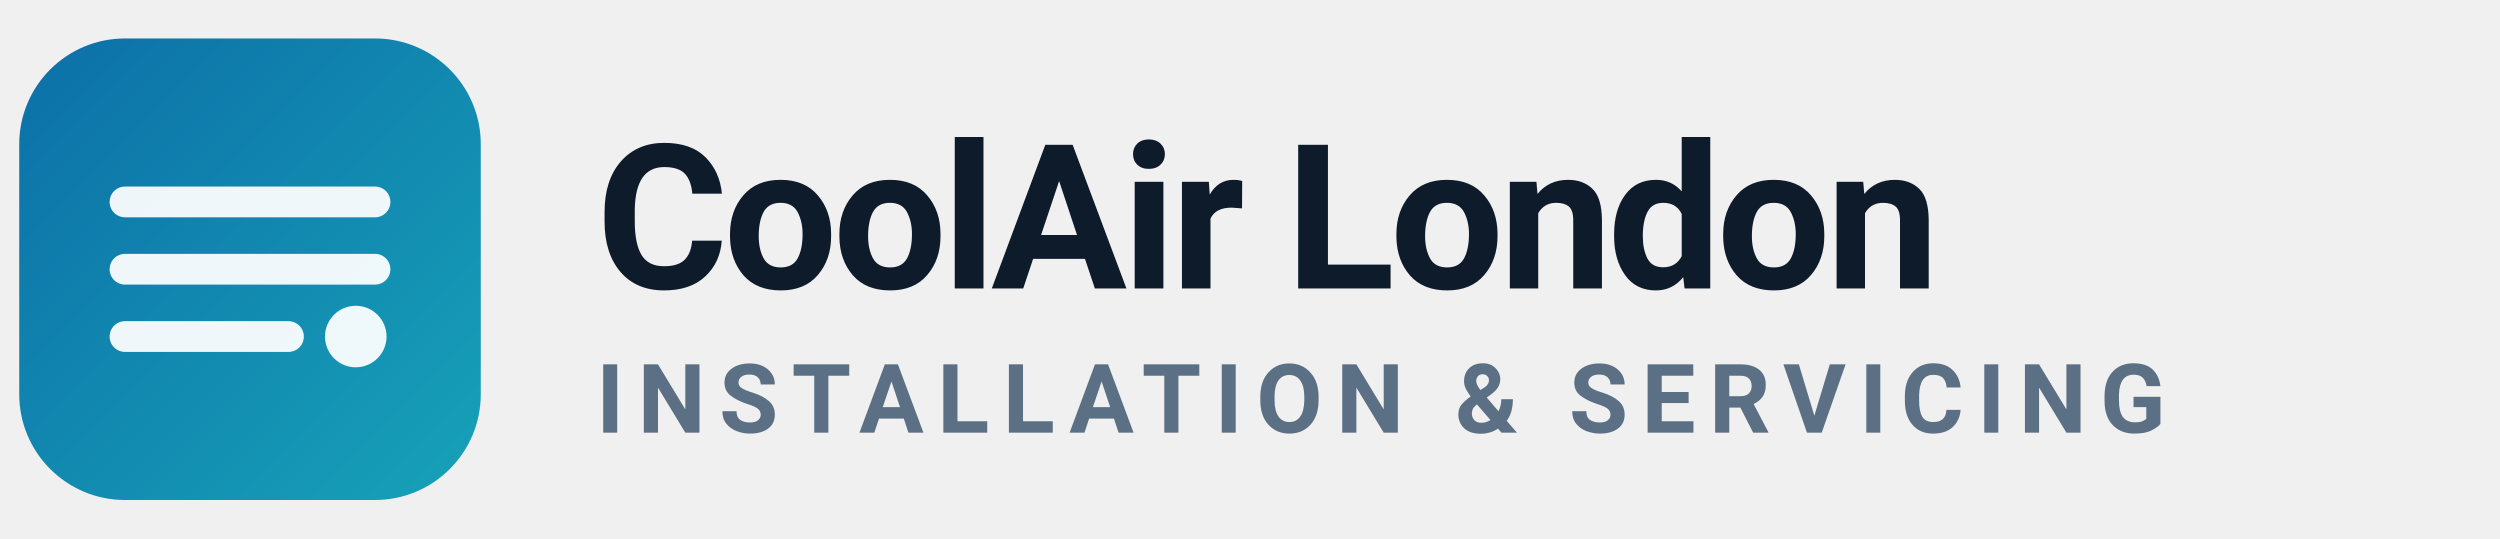
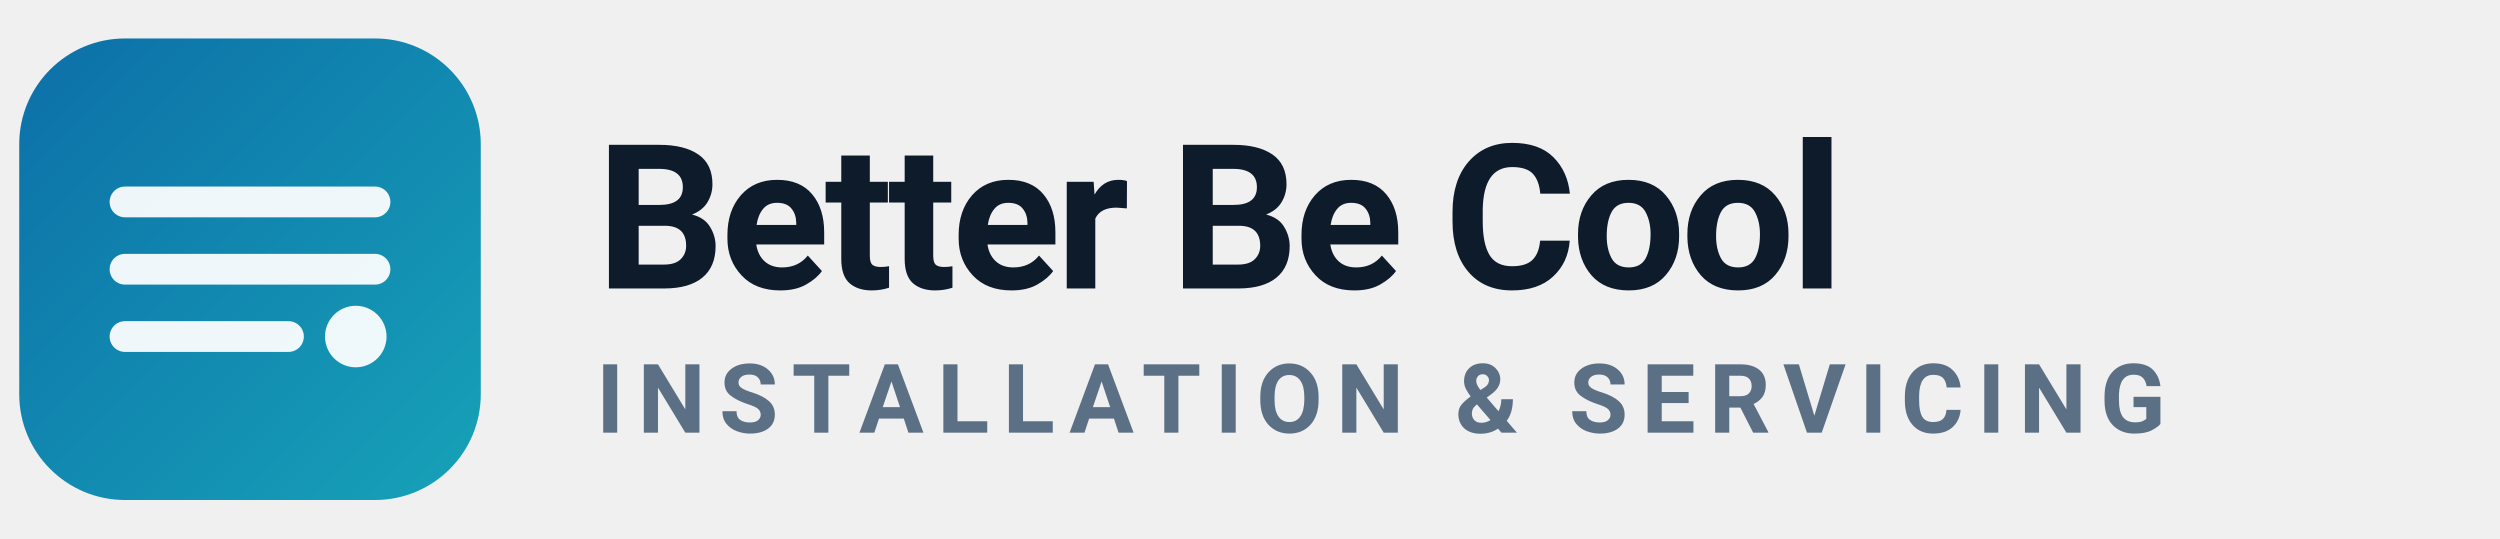
- <svg xmlns="http://www.w3.org/2000/svg" viewBox="0 0 260 56" width="260" height="56" role="img" aria-label="CoolAir London">
+ <svg xmlns="http://www.w3.org/2000/svg" viewBox="0 0 260 56" width="260" height="56" role="img" aria-label="Better Be Cool">
  <rect width="48" height="48" x="2" y="4" rx="11" fill="url(#g)" />
  <path d="M13 21h26M13 28h26M13 35h17" stroke="#fff" stroke-width="3.2" stroke-linecap="round" opacity=".93" />
  <circle cx="37" cy="35" r="3.2" fill="#fff" opacity=".93" />
-   <text x="62" y="30" font-family="-apple-system, Segoe UI, Roboto, Helvetica, Arial, sans-serif" font-size="21" font-weight="700" letter-spacing="-.5" fill="#0d1b2a">CoolAir London</text>
+   <text x="62" y="30" font-family="-apple-system, Segoe UI, Roboto, Helvetica, Arial, sans-serif" font-size="21" font-weight="700" letter-spacing="-.5" fill="#0d1b2a">Better Be Cool</text>
  <text x="62" y="45" font-family="-apple-system, Segoe UI, Roboto, Helvetica, Arial, sans-serif" font-size="10" font-weight="600" letter-spacing="1.4" fill="#5b7085">INSTALLATION &amp; SERVICING</text>
  <defs>
    <linearGradient id="g" x1="2" y1="4" x2="50" y2="52" gradientUnits="userSpaceOnUse">
      <stop stop-color="#0c6fa8" />
      <stop offset="1" stop-color="#17a2b8" />
    </linearGradient>
  </defs>
</svg>
